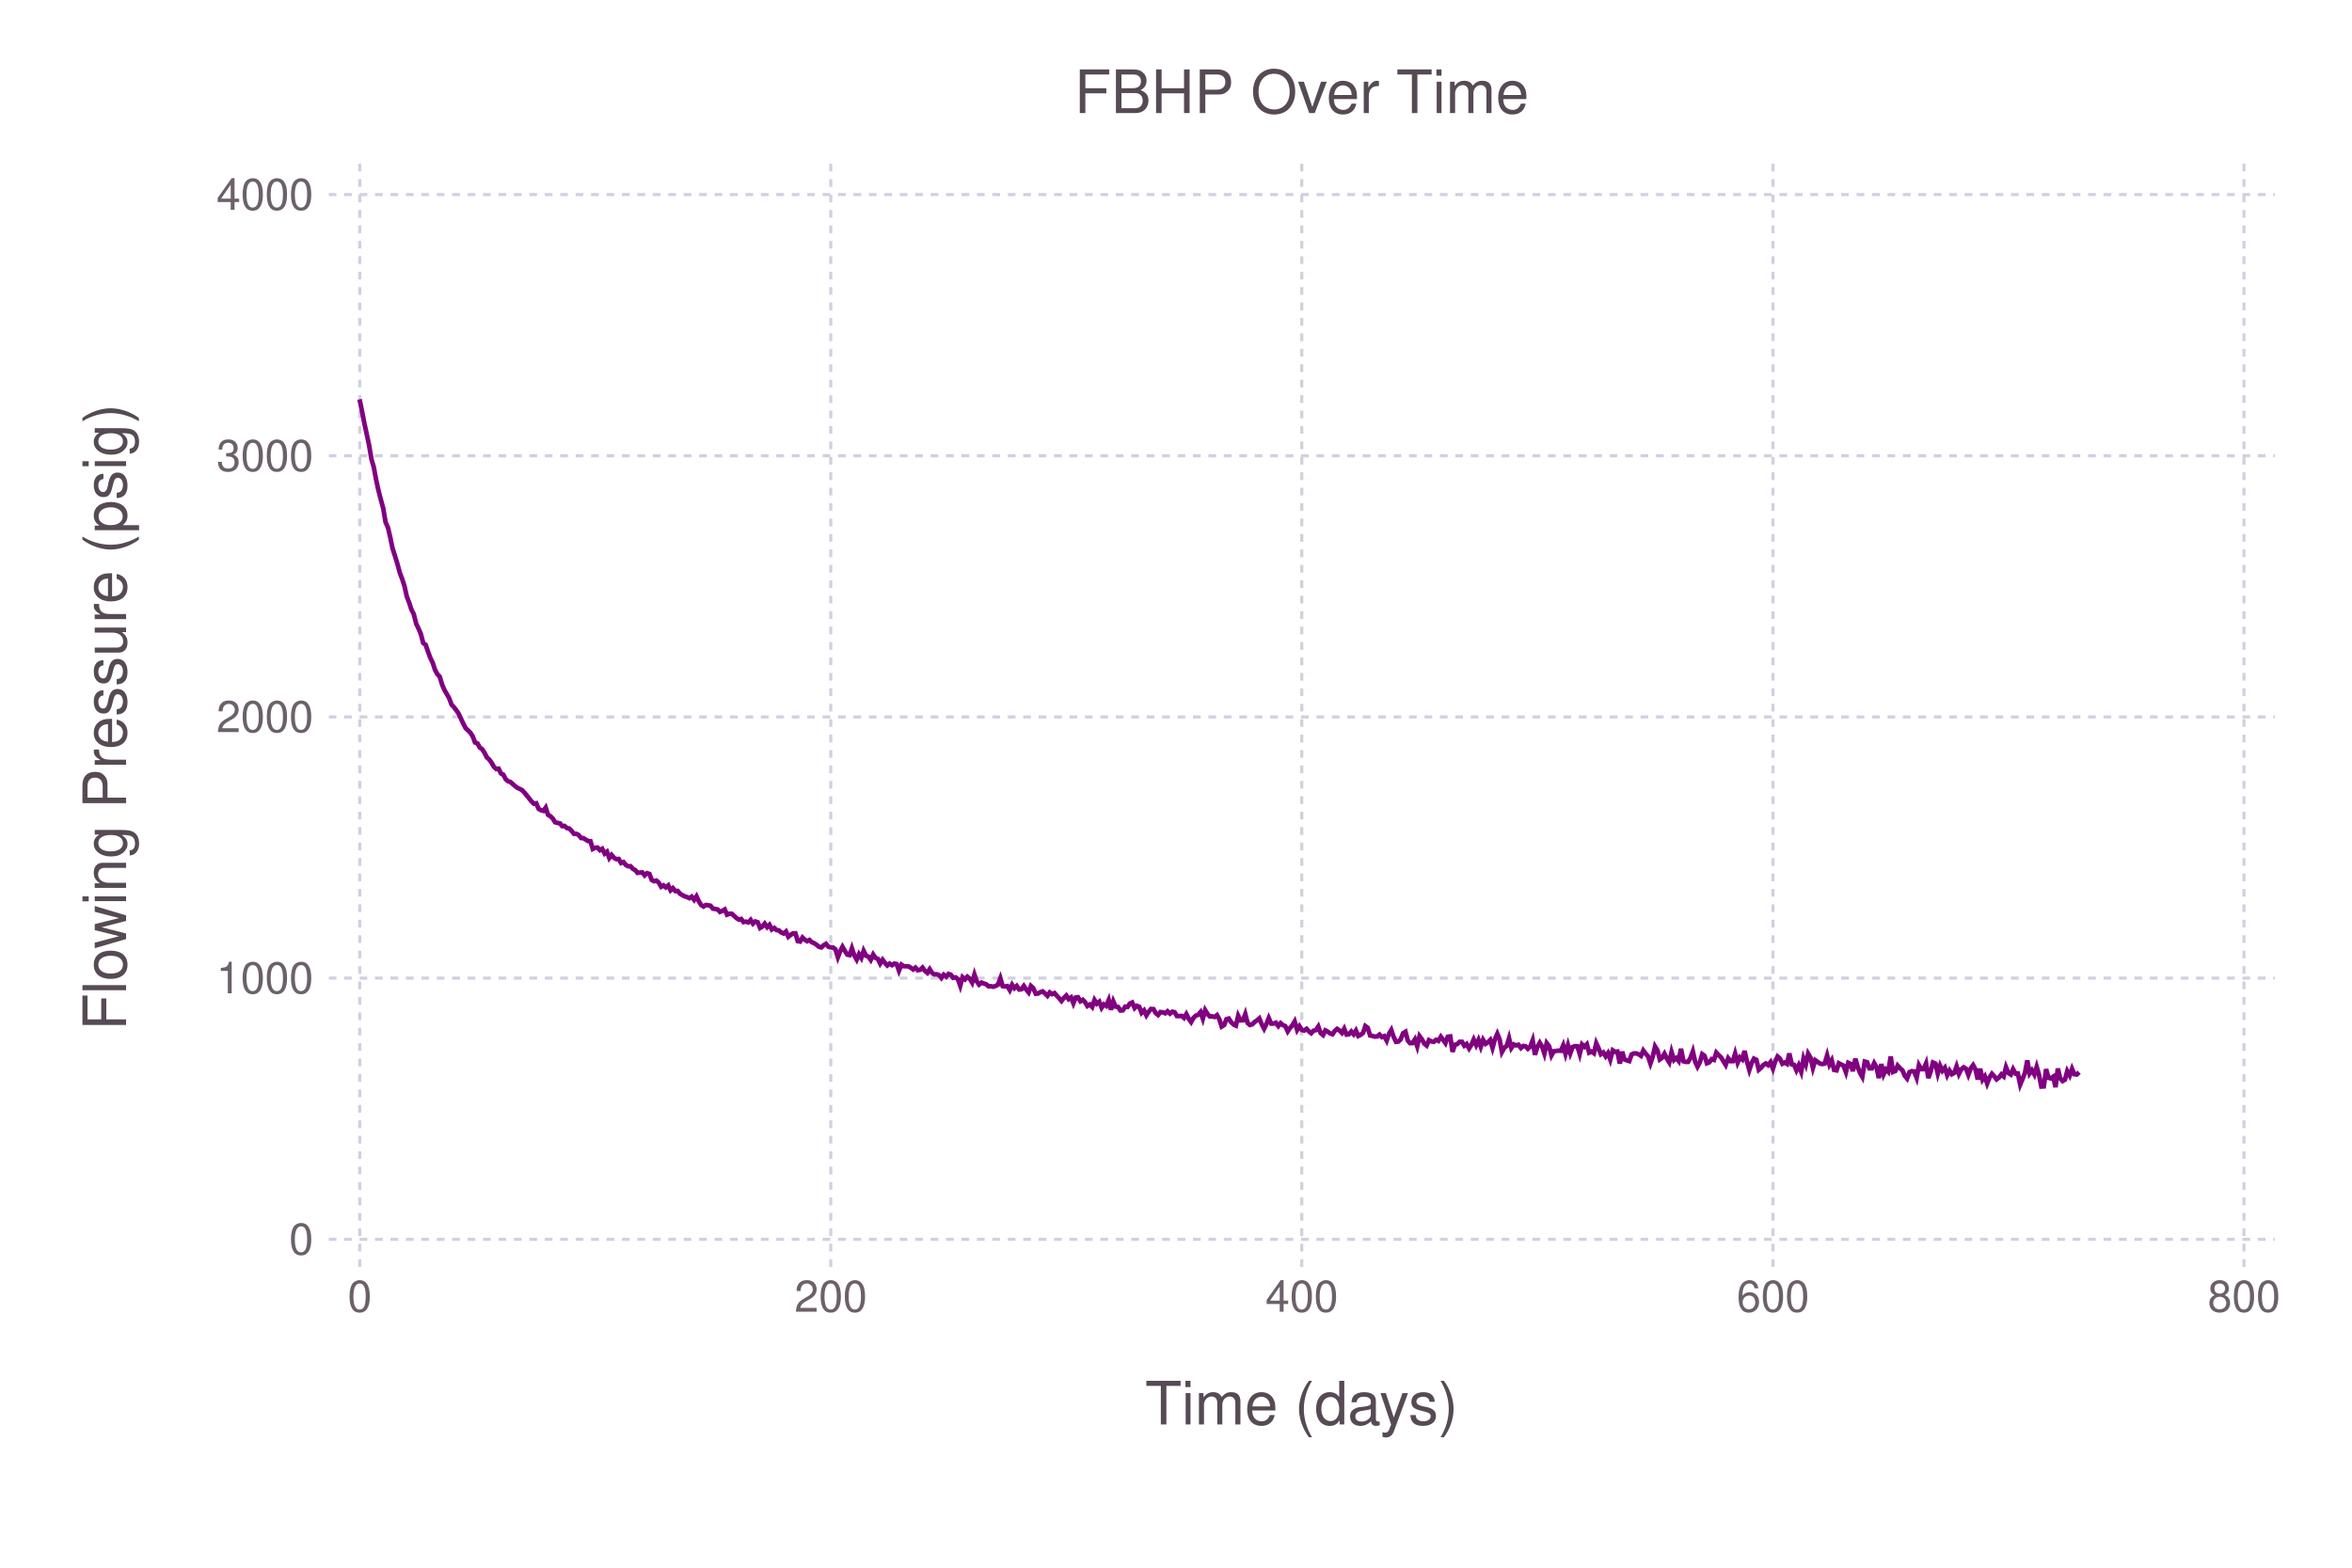
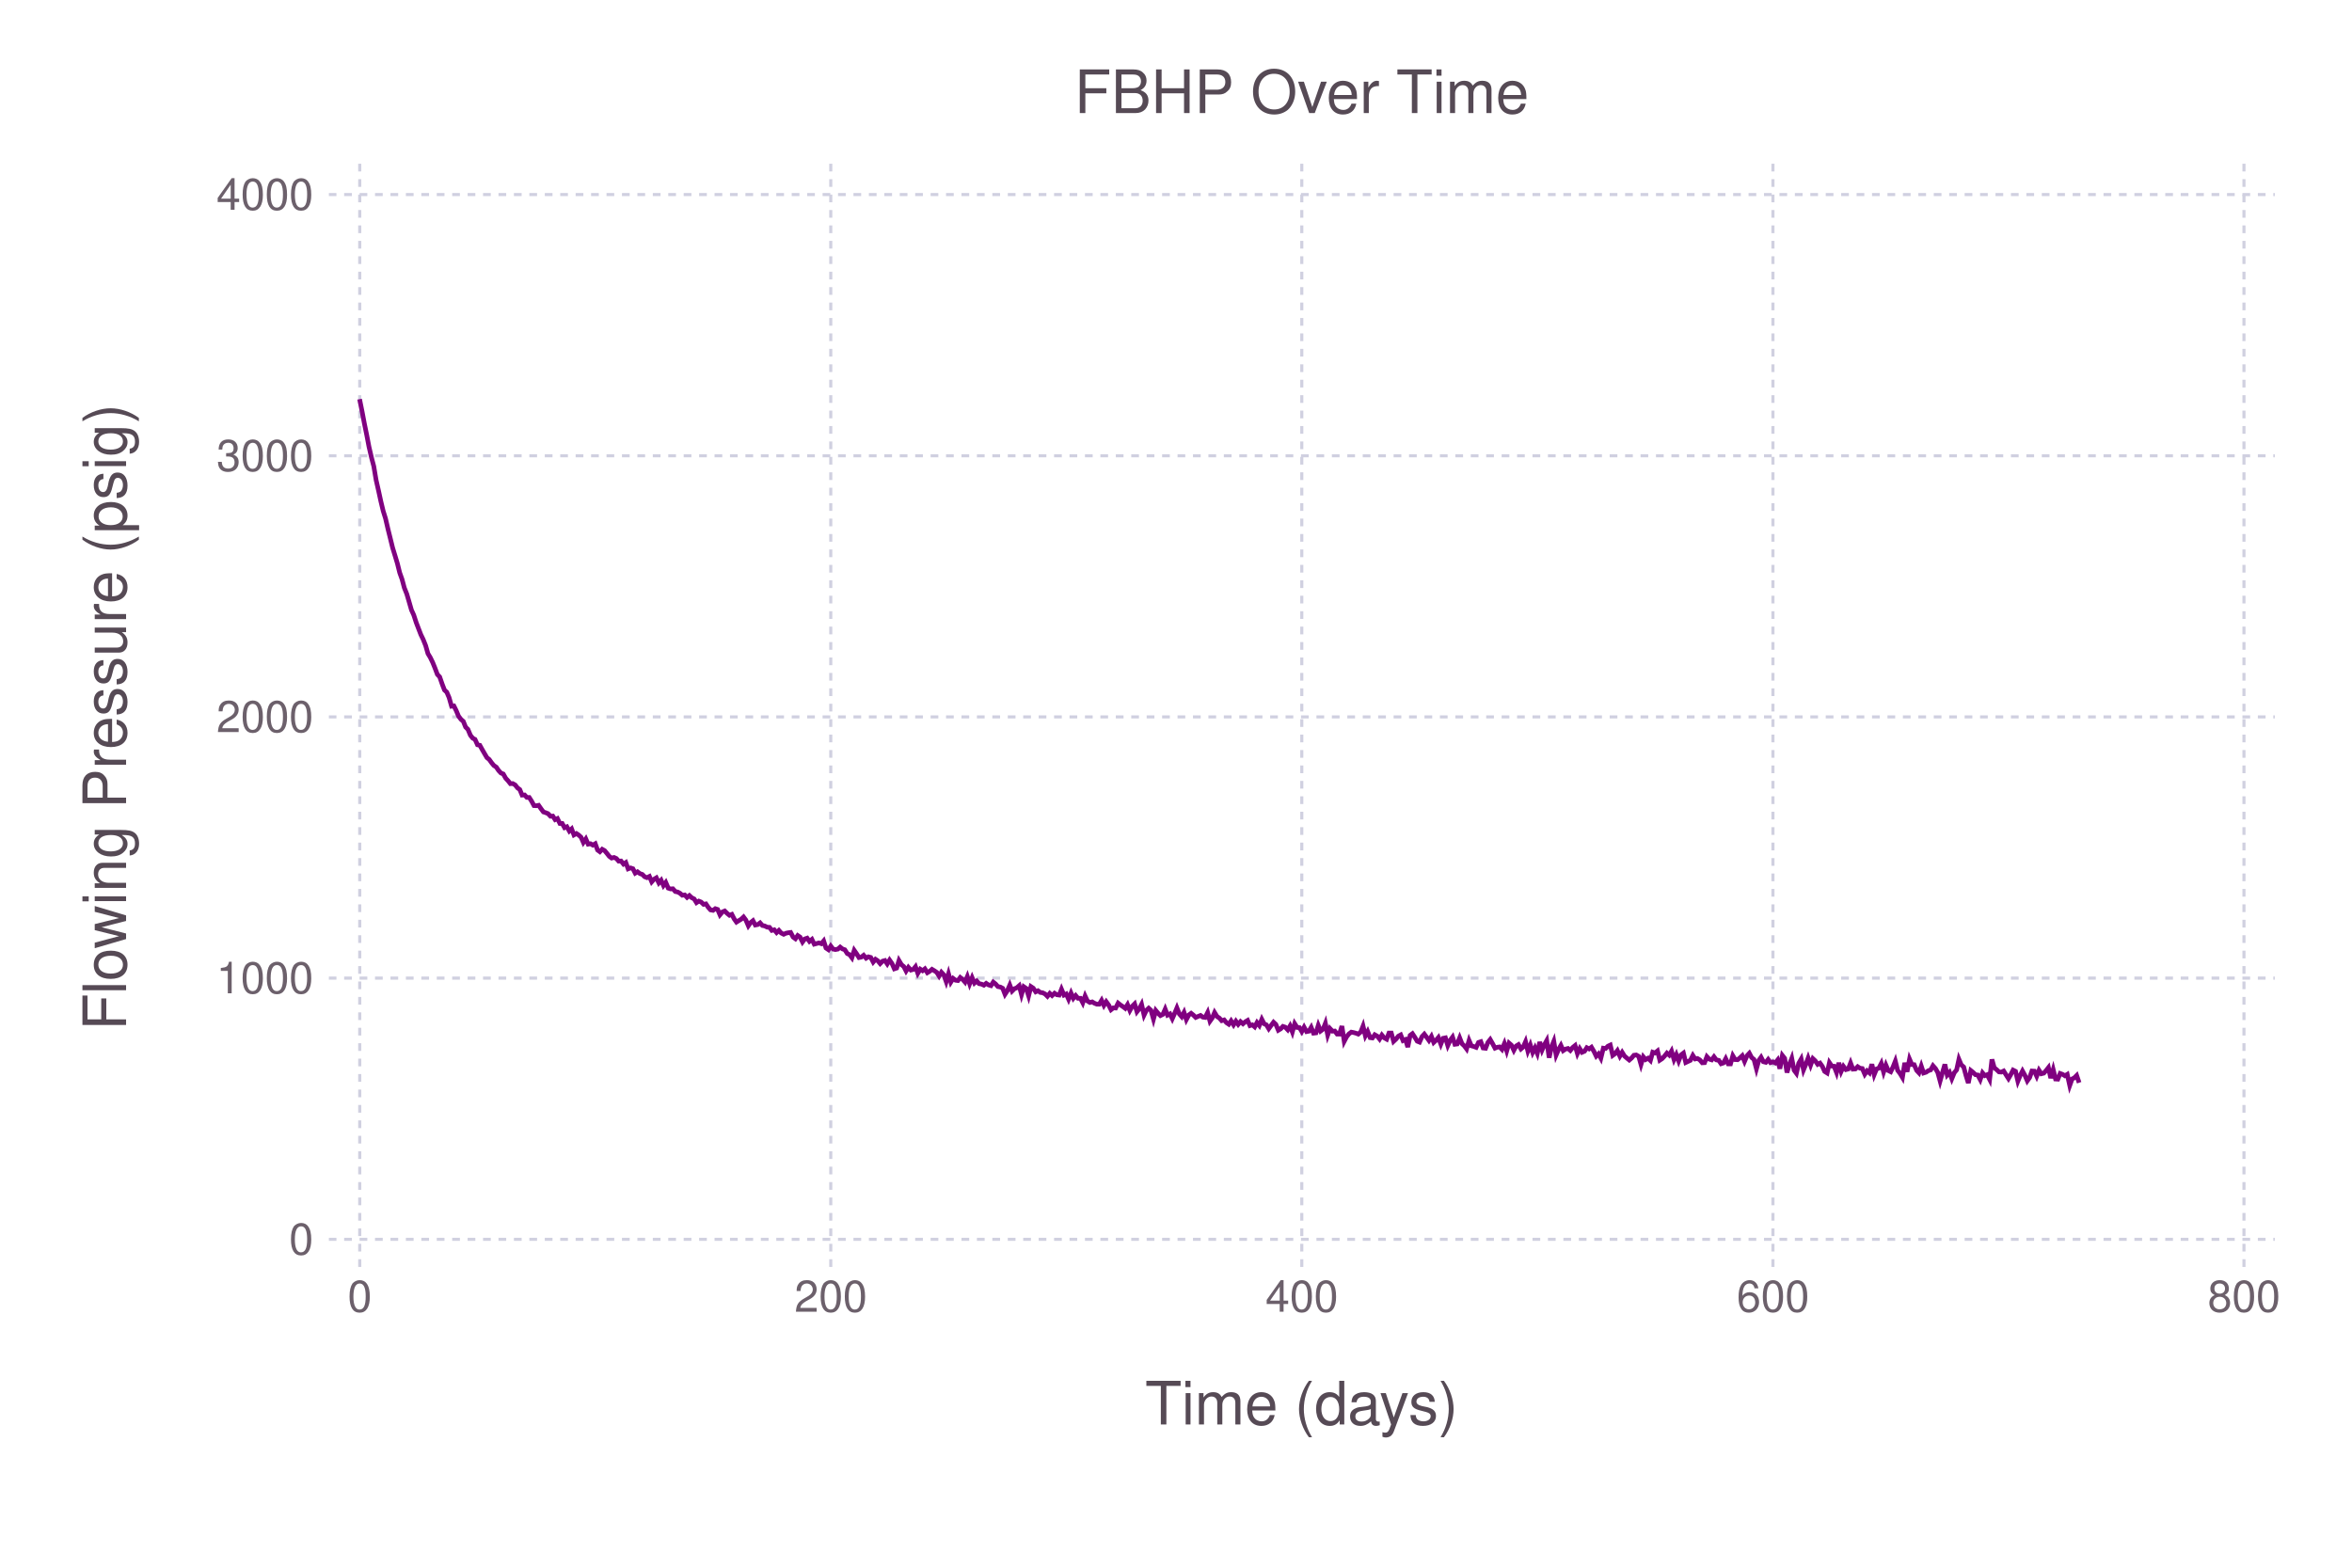
<svg xmlns="http://www.w3.org/2000/svg" version="1.2" width="152.4mm" height="101.6mm" viewBox="0 0 152.4 101.6" stroke="none" fill="#000000" stroke-width="0.3" font-size="3.88">
  <defs>
    <marker id="arrow" markerWidth="15" markerHeight="7" refX="5" refY="3.5" orient="auto" markerUnits="strokeWidth">
      <path d="M0,0 L15,3.5 L0,7 z" stroke="context-stroke" fill="context-stroke" />
    </marker>
  </defs>
-   <g class="plotroot xscalable yscalable" id="img-b663dbd0-1">
-     <g font-size="3.88" font-family="'PT Sans','Helvetica Neue','Helvetica',sans-serif" fill="#564A55" stroke="#000000" stroke-opacity="0.000" id="img-b663dbd0-2">
+   <g class="plotroot xscalable yscalable" id="img-a01da3a3-1">
+     <g font-size="3.88" font-family="'PT Sans','Helvetica Neue','Helvetica',sans-serif" fill="#564A55" stroke="#000000" stroke-opacity="0.000" id="img-a01da3a3-2">
      <g transform="translate(84.35,89.99)">
        <g class="primitive">
          <text text-anchor="middle" dy="0.6em">Time (days)</text>
        </g>
      </g>
    </g>
-     <g class="guide xlabels" font-size="2.82" font-family="'PT Sans Caption','Helvetica Neue','Helvetica',sans-serif" fill="#6C606B" id="img-b663dbd0-3">
+     <g class="guide xlabels" font-size="2.82" font-family="'PT Sans Caption','Helvetica Neue','Helvetica',sans-serif" fill="#6C606B" id="img-a01da3a3-3">
      <g transform="translate(23.31,83.32)">
        <g class="primitive">
          <text text-anchor="middle" dy="0.6em">0</text>
        </g>
      </g>
      <g transform="translate(53.83,83.32)">
        <g class="primitive">
          <text text-anchor="middle" dy="0.6em">200</text>
        </g>
      </g>
      <g transform="translate(84.35,83.32)">
        <g class="primitive">
          <text text-anchor="middle" dy="0.6em">400</text>
        </g>
      </g>
      <g transform="translate(114.88,83.32)">
        <g class="primitive">
          <text text-anchor="middle" dy="0.6em">600</text>
        </g>
      </g>
      <g transform="translate(145.4,83.32)">
        <g class="primitive">
          <text text-anchor="middle" dy="0.6em">800</text>
        </g>
      </g>
    </g>
-     <g clip-path="url(#img-b663dbd0-4)">
-       <g id="img-b663dbd0-5">
-         <g pointer-events="visible" fill="#000000" fill-opacity="0.000" stroke="#000000" stroke-opacity="0.000" class="guide background" id="img-b663dbd0-6">
-           <g transform="translate(84.35,46.46)" id="img-b663dbd0-7">
+     <g clip-path="url(#img-a01da3a3-4)">
+       <g id="img-a01da3a3-5">
+         <g pointer-events="visible" fill="#000000" fill-opacity="0.000" stroke="#000000" stroke-opacity="0.000" class="guide background" id="img-a01da3a3-6">
+           <g transform="translate(84.35,46.46)" id="img-a01da3a3-7">
            <path d="M-63.05,-35.85 L 63.05 -35.85 63.05 35.85 -63.05 35.85 z" class="primitive" />
          </g>
        </g>
-         <g class="guide ygridlines xfixed" stroke-dasharray="0.5,0.5" stroke-width="0.2" stroke="#D0D0E0" id="img-b663dbd0-8">
-           <g transform="translate(84.35,80.32)" id="img-b663dbd0-9">
+         <g class="guide ygridlines xfixed" stroke-dasharray="0.5,0.5" stroke-width="0.2" stroke="#D0D0E0" id="img-a01da3a3-8">
+           <g transform="translate(84.35,80.32)" id="img-a01da3a3-9">
            <path fill="none" d="M-63.05,0 L 63.05 0" class="primitive" />
          </g>
-           <g transform="translate(84.35,63.39)" id="img-b663dbd0-10">
+           <g transform="translate(84.35,63.39)" id="img-a01da3a3-10">
            <path fill="none" d="M-63.05,0 L 63.05 0" class="primitive" />
          </g>
-           <g transform="translate(84.35,46.46)" id="img-b663dbd0-11">
+           <g transform="translate(84.35,46.46)" id="img-a01da3a3-11">
            <path fill="none" d="M-63.05,0 L 63.05 0" class="primitive" />
          </g>
-           <g transform="translate(84.35,29.54)" id="img-b663dbd0-12">
+           <g transform="translate(84.35,29.54)" id="img-a01da3a3-12">
            <path fill="none" d="M-63.05,0 L 63.05 0" class="primitive" />
          </g>
-           <g transform="translate(84.35,12.61)" id="img-b663dbd0-13">
+           <g transform="translate(84.35,12.61)" id="img-a01da3a3-13">
            <path fill="none" d="M-63.05,0 L 63.05 0" class="primitive" />
          </g>
        </g>
-         <g class="guide xgridlines yfixed" stroke-dasharray="0.5,0.5" stroke-width="0.2" stroke="#D0D0E0" id="img-b663dbd0-14">
-           <g transform="translate(23.31,46.46)" id="img-b663dbd0-15">
+         <g class="guide xgridlines yfixed" stroke-dasharray="0.5,0.5" stroke-width="0.2" stroke="#D0D0E0" id="img-a01da3a3-14">
+           <g transform="translate(23.31,46.46)" id="img-a01da3a3-15">
            <path fill="none" d="M0,-35.85 L 0 35.85" class="primitive" />
          </g>
-           <g transform="translate(53.83,46.46)" id="img-b663dbd0-16">
+           <g transform="translate(53.83,46.46)" id="img-a01da3a3-16">
            <path fill="none" d="M0,-35.85 L 0 35.85" class="primitive" />
          </g>
-           <g transform="translate(84.35,46.46)" id="img-b663dbd0-17">
+           <g transform="translate(84.35,46.46)" id="img-a01da3a3-17">
            <path fill="none" d="M0,-35.85 L 0 35.85" class="primitive" />
          </g>
-           <g transform="translate(114.88,46.46)" id="img-b663dbd0-18">
+           <g transform="translate(114.88,46.46)" id="img-a01da3a3-18">
            <path fill="none" d="M0,-35.85 L 0 35.85" class="primitive" />
          </g>
-           <g transform="translate(145.4,46.46)" id="img-b663dbd0-19">
+           <g transform="translate(145.4,46.46)" id="img-a01da3a3-19">
            <path fill="none" d="M0,-35.85 L 0 35.85" class="primitive" />
          </g>
        </g>
-         <g class="plotpanel" id="img-b663dbd0-20">
-           <g stroke-width="0.3" fill="#000000" fill-opacity="0.000" class="geometry" id="img-b663dbd0-21">
-             <g class="color_RGB{N0f8}(0.502,0.0,0.502)" stroke-dasharray="none" stroke="#800080" id="img-b663dbd0-22">
-               <g transform="translate(79.01,62.87)" id="img-b663dbd0-23">
-                 <path fill="none" d="M-55.71,-36.99 L -55.55 -36.2 -55.4 -35.43 -55.25 -34.74 -55.1 -34.04 -54.94 -33.11 -54.79 -32.59 -54.64 -31.78 -54.48 -31.06 -54.33 -30.48 -54.18 -29.93 -54.03 -29.04 -53.87 -28.67 -53.72 -28.03 -53.57 -27.31 -53.42 -26.85 -53.26 -26.33 -53.11 -25.77 -52.96 -25.37 -52.81 -24.92 -52.65 -24.21 -52.5 -23.82 -52.35 -23.36 -52.2 -23.07 -52.04 -22.44 -51.89 -22.13 -51.74 -21.78 -51.59 -21.2 -51.43 -21.08 -51.28 -20.65 -51.13 -20.24 -50.97 -19.91 -50.82 -19.45 -50.67 -19.18 -50.52 -19.02 -50.36 -18.49 -50.21 -18.15 -50.06 -17.89 -49.91 -17.63 -49.75 -17.2 -49.6 -17.04 -49.45 -16.85 -49.3 -16.63 -49.14 -16.29 -48.99 -15.97 -48.84 -15.68 -48.69 -15.54 -48.53 -15.38 -48.38 -15.15 -48.23 -14.75 -48.07 -14.69 -47.92 -14.42 -47.77 -14.32 -47.62 -14.09 -47.46 -13.78 -47.31 -13.65 -47.16 -13.44 -47.01 -13.18 -46.85 -13.03 -46.7 -13.05 -46.55 -12.74 -46.4 -12.67 -46.24 -12.37 -46.09 -12.24 -45.94 -12.19 -45.79 -12.06 -45.63 -11.92 -45.48 -11.81 -45.33 -11.74 -45.18 -11.66 -45.02 -11.49 -44.87 -11.31 -44.72 -11.12 -44.56 -10.92 -44.41 -10.78 -44.26 -10.81 -44.11 -10.45 -43.95 -10.36 -43.8 -10.32 -43.65 -10.53 -43.5 -10.06 -43.34 -9.97 -43.19 -9.82 -43.04 -9.58 -42.89 -9.54 -42.73 -9.51 -42.58 -9.33 -42.43 -9.34 -42.28 -9.21 -42.12 -9.17 -41.97 -9.02 -41.82 -8.83 -41.66 -8.83 -41.51 -8.75 -41.36 -8.56 -41.21 -8.55 -41.05 -8.45 -40.9 -8.36 -40.75 -8.35 -40.6 -7.85 -40.44 -7.93 -40.29 -7.94 -40.14 -7.77 -39.99 -7.86 -39.83 -7.55 -39.68 -7.67 -39.53 -7.26 -39.38 -7.46 -39.22 -7.27 -39.07 -7.19 -38.92 -7.2 -38.77 -6.94 -38.61 -7 -38.46 -6.81 -38.31 -6.73 -38.15 -6.73 -38 -6.56 -37.85 -6.48 -37.7 -6.3 -37.54 -6.32 -37.39 -6.33 -37.24 -6.14 -37.09 -6.28 -36.93 -6.23 -36.78 -5.84 -36.63 -5.76 -36.48 -5.8 -36.32 -5.66 -36.17 -5.4 -36.02 -5.49 -35.87 -5.36 -35.71 -5.49 -35.56 -5.17 -35.41 -5.31 -35.25 -5.12 -35.1 -5.13 -34.95 -4.95 -34.8 -4.86 -34.64 -4.78 -34.49 -4.73 -34.34 -4.66 -34.19 -4.76 -34.03 -4.55 -33.88 -4.78 -33.73 -4.46 -33.58 -4.22 -33.42 -4.12 -33.27 -4.22 -33.12 -4.2 -32.97 -4.17 -32.81 -3.98 -32.66 -3.96 -32.51 -3.93 -32.36 -3.77 -32.2 -3.84 -32.05 -3.93 -31.9 -3.59 -31.74 -3.65 -31.59 -3.65 -31.44 -3.51 -31.29 -3.37 -31.13 -3.27 -30.98 -3.31 -30.83 -3.11 -30.68 -3.14 -30.52 -3.09 -30.37 -3.25 -30.22 -3.01 -30.07 -3.15 -29.91 -3.1 -29.76 -2.73 -29.61 -2.82 -29.46 -3.01 -29.3 -2.78 -29.15 -2.93 -29 -2.63 -28.84 -2.73 -28.69 -2.59 -28.54 -2.57 -28.39 -2.44 -28.23 -2.37 -28.08 -2.5 -27.93 -2.16 -27.78 -2.28 -27.62 -2.38 -27.47 -2.38 -27.32 -1.88 -27.17 -1.85 -27.01 -2.11 -26.86 -1.97 -26.71 -1.87 -26.56 -1.95 -26.4 -1.8 -26.25 -1.74 -26.1 -1.64 -25.95 -1.51 -25.79 -1.47 -25.64 -1.61 -25.49 -1.7 -25.33 -1.51 -25.18 -1.47 -25.03 -1.46 -24.88 -1.35 -24.72 -0.83 -24.57 -1.22 -24.42 -1.51 -24.27 -1.25 -24.11 -1 -23.96 -0.97 -23.81 -1.41 -23.66 -0.96 -23.5 -0.68 -23.35 -1.03 -23.2 -0.79 -23.05 -1.25 -22.89 -0.93 -22.74 -0.87 -22.59 -0.66 -22.43 -1.01 -22.28 -0.79 -22.13 -0.73 -21.98 -0.42 -21.82 -0.67 -21.67 -0.47 -21.52 -0.3 -21.37 -0.42 -21.21 -0.32 -21.06 -0.42 -20.91 -0.39 -20.76 0.04 -20.6 -0.35 -20.45 -0.25 -20.3 -0.25 -20.15 -0.24 -19.99 -0.15 -19.84 -0.04 -19.69 -0.16 -19.54 0.01 -19.38 -0.02 -19.23 -0.16 -19.08 0.05 -18.92 0.18 -18.77 -0.06 -18.62 0.18 -18.47 0.28 -18.31 0.27 -18.16 0.33 -18.01 0.51 -17.86 0.3 -17.7 0.43 -17.55 0.25 -17.4 0.3 -17.25 0.5 -17.09 0.47 -16.94 0.59 -16.79 1.02 -16.64 0.46 -16.48 0.6 -16.33 0.43 -16.18 0.55 -16.02 0.81 -15.87 0.29 -15.72 0.73 -15.57 0.94 -15.41 0.81 -15.26 0.87 -15.11 0.92 -14.96 1.05 -14.8 1.05 -14.65 1.08 -14.5 1.03 -14.35 0.95 -14.19 0.53 -14.04 1.04 -13.89 1.06 -13.74 1.04 -13.58 1.3 -13.43 0.95 -13.28 1.17 -13.13 1.03 -12.97 1.26 -12.82 1.24 -12.67 1.03 -12.51 1.27 -12.36 1.45 -12.21 1.03 -12.06 1.17 -11.9 1.53 -11.75 1.52 -11.6 1.43 -11.45 1.38 -11.29 1.52 -11.14 1.67 -10.99 1.45 -10.84 1.56 -10.68 1.49 -10.53 1.67 -10.38 1.82 -10.23 2 -10.07 1.8 -9.92 1.65 -9.77 1.88 -9.61 1.77 -9.46 2.15 -9.31 1.78 -9.16 1.76 -9 2.02 -8.85 1.93 -8.7 2.08 -8.55 2.33 -8.39 2.23 -8.24 2.39 -8.09 1.94 -7.94 2.18 -7.78 2.05 -7.63 2.44 -7.48 2.22 -7.33 2.32 -7.17 1.94 -7.02 2.57 -6.87 2.03 -6.72 2.37 -6.56 2.39 -6.41 2.62 -6.26 2.61 -6.1 2.37 -5.95 2.39 -5.8 2.17 -5.65 2.1 -5.49 2.46 -5.34 2.32 -5.19 2.38 -5.04 2.77 -4.88 2.61 -4.73 2.93 -4.58 2.7 -4.43 2.52 -4.27 2.53 -4.12 2.79 -3.97 2.91 -3.82 2.72 -3.66 2.74 -3.51 2.8 -3.36 2.67 -3.2 2.82 -3.05 2.7 -2.9 2.73 -2.75 2.98 -2.59 2.98 -2.44 2.97 -2.29 3.1 -2.14 2.85 -1.98 3.16 -1.83 3.37 -1.68 3.1 -1.53 2.96 -1.37 2.89 -1.22 2.72 -1.07 3.15 -0.92 2.6 -0.76 2.86 -0.61 3.01 -0.46 3 -0.31 3.04 -0.15 2.92 0 3.19 0.15 3.66 0.31 3.56 0.46 3.18 0.61 3.14 0.76 3.37 0.92 3.53 1.07 3.6 1.22 2.96 1.37 3.26 1.53 3.25 1.68 2.85 1.83 3.43 1.98 3.56 2.14 3.51 2.29 3.36 2.44 3.26 2.59 3.13 2.75 3.52 2.9 3.8 3.05 3.49 3.2 3.11 3.36 3.47 3.51 3.47 3.66 3.41 3.82 3.63 3.97 3.44 4.12 3.57 4.27 3.63 4.43 3.97 4.58 3.75 4.73 3.58 4.88 3.33 5.04 3.88 5.19 3.64 5.34 3.88 5.49 3.92 5.65 3.81 5.8 3.97 5.95 4.09 6.1 3.93 6.26 3.89 6.41 3.66 6.56 4.08 6.72 4.21 6.87 3.91 7.02 3.99 7.17 4.1 7.33 4.16 7.48 3.94 7.63 3.81 7.78 3.91 7.94 4.07 8.09 3.8 8.24 4.18 8.39 4.16 8.55 3.98 8.7 4.16 8.85 3.92 9 4.27 9.16 4.19 9.31 4.07 9.46 3.63 9.61 3.74 9.77 4.24 9.92 4.27 10.07 4.31 10.23 4.3 10.38 4.18 10.53 4.34 10.68 4.28 10.84 4.57 10.99 4.13 11.14 3.88 11.29 4.32 11.45 4.65 11.6 4.63 11.75 4.49 11.9 4.1 12.06 4 12.21 4.57 12.36 4.74 12.51 4.73 12.67 4.49 12.82 4.94 12.97 4.28 13.13 4.5 13.28 4.77 13.43 4.89 13.58 4.54 13.74 4.62 13.89 4.65 14.04 4.52 14.19 4.59 14.35 4.32 14.5 4.52 14.65 4.73 14.8 4.32 14.96 4.3 15.11 5.3 15.26 4.84 15.41 4.8 15.57 4.65 15.72 4.65 15.87 4.9 16.02 4.79 16.18 5.08 16.33 4.84 16.48 4.5 16.64 4.86 16.79 4.53 16.94 4.97 17.09 4.52 17.25 4.78 17.4 4.68 17.55 4.53 17.7 5.04 17.86 4.47 18.01 4.13 18.16 4.5 18.31 5.31 18.47 5.03 18.62 4.91 18.77 4.42 18.92 5.05 19.08 4.82 19.23 4.88 19.38 4.84 19.54 5.05 19.69 4.92 19.84 4.94 19.99 5.1 20.15 4.95 20.3 4.55 20.45 5.49 20.6 4.99 20.76 4.71 20.91 4.96 21.06 5.41 21.21 4.73 21.37 4.94 21.52 5.53 21.67 5.26 21.82 5.24 21.98 5.22 22.13 5.23 22.28 4.88 22.43 5.44 22.59 4.87 22.74 5.39 22.89 4.98 23.05 4.93 23.2 4.94 23.35 5.44 23.5 4.82 23.66 4.97 23.81 4.81 23.96 5.35 24.11 5.28 24.27 5.39 24.42 4.74 24.57 5.06 24.72 5.45 24.88 5.34 25.03 5.59 25.18 5.38 25.33 5.8 25.49 5.2 25.64 5.3 25.79 5.28 25.95 6.06 26.1 5.29 26.25 5.79 26.4 5.85 26.56 5.9 26.71 5.47 26.86 5.4 27.01 5.4 27.17 5.46 27.32 5.56 27.47 5.21 27.62 5.41 27.78 5.6 27.93 6.05 28.08 5.61 28.23 4.95 28.39 5.21 28.54 5.79 28.69 5.68 28.84 5.42 29 5.74 29.15 5.98 29.3 5.31 29.46 5.83 29.61 5.7 29.76 5.89 29.91 5.1 30.07 5.91 30.22 5.95 30.37 5.95 30.52 5.7 30.68 5.27 30.83 5.94 30.98 6.26 31.13 5.98 31.29 5.45 31.44 5.56 31.59 6.04 31.74 5.98 31.9 5.77 32.05 5.82 32.2 5.35 32.36 5.52 32.51 5.66 32.66 5.91 32.81 6.15 32.97 5.71 33.12 5.9 33.27 5.9 33.42 5.41 33.58 6 33.73 5.66 33.88 5.79 34.03 5.24 34.19 5.94 34.34 6.47 34.49 6.02 34.64 5.74 34.8 5.82 34.95 6.46 35.1 6.33 35.25 6.15 35.41 6.05 35.56 6.16 35.71 5.97 35.87 6.39 36.02 5.91 36.17 5.6 36.32 5.73 36.48 6.07 36.63 5.99 36.78 6.08 36.93 5.4 37.09 6.11 37.24 6.14 37.39 6.49 37.54 6.17 37.7 6.59 37.85 5.73 38 6.12 38.15 5.42 38.31 5.69 38.46 6.34 38.61 5.84 38.77 5.95 38.92 6.06 39.07 6.09 39.22 6.06 39.38 5.53 39.53 6.12 39.68 5.85 39.83 6.47 39.99 6.5 40.14 6.04 40.29 6.12 40.44 6.19 40.6 6.62 40.75 6.01 40.9 6.08 41.05 6.55 41.21 5.74 41.36 6.27 41.51 6.66 41.66 6.92 41.82 5.93 41.97 5.97 42.12 6.37 42.28 6.37 42.43 6.03 42.58 6.29 42.73 7 42.89 6.09 43.04 6.76 43.19 6.44 43.34 6.59 43.5 5.6 43.65 6.6 43.8 6.54 43.95 6.19 44.11 6.37 44.26 6.49 44.41 6.85 44.56 7.03 44.72 6.61 44.87 6.55 45.02 6.57 45.18 6.98 45.33 6.16 45.48 6.42 45.63 6.42 45.79 6.05 45.94 7 46.09 6.57 46.24 5.99 46.4 6.06 46.55 6.71 46.7 6.2 46.85 6.52 47.01 6.33 47.16 6.81 47.31 6.51 47.46 6.75 47.62 6.66 47.77 6.24 47.92 6.73 48.07 6.43 48.23 6.3 48.38 6.39 48.53 6.79 48.69 6.36 48.84 6.16 48.99 6.43 49.14 7.09 49.3 6.39 49.45 7.1 49.6 6.89 49.75 7.35 49.91 6.95 50.06 6.72 50.21 6.88 50.36 7.08 50.52 6.96 50.67 6.76 50.82 6.89 50.97 6.29 51.13 6.67 51.28 6.77 51.43 6.42 51.59 6.71 51.74 6.7 51.89 7.42 52.04 7.06 52.2 6.66 52.35 5.85 52.5 6.7 52.65 6.49 52.81 6.77 52.96 6.27 53.11 6.79 53.26 7.55 53.42 7.54 53.57 6.42 53.72 6.98 53.87 7.02 54.03 6.91 54.18 7.59 54.33 6.38 54.48 7.01 54.64 7.19 54.79 7.1 54.94 6.55 55.1 6.83 55.25 6.4 55.4 6.75 55.55 6.77 55.71 6.62" class="primitive" />
+         <g class="plotpanel" id="img-a01da3a3-20">
+           <g stroke-width="0.3" fill="#000000" fill-opacity="0.000" class="geometry" id="img-a01da3a3-21">
+             <g class="color_RGB{N0f8}(0.502,0.0,0.502)" stroke-dasharray="none" stroke="#800080" id="img-a01da3a3-22">
+               <g transform="translate(79.01,62.88)" id="img-a01da3a3-23">
+                 <path fill="none" d="M-55.71,-37.01 L -55.55 -36.22 -55.4 -35.43 -55.25 -34.7 -55.1 -33.92 -54.94 -33.23 -54.79 -32.66 -54.64 -31.77 -54.48 -31.07 -54.33 -30.38 -54.18 -29.76 -54.03 -29.28 -53.87 -28.59 -53.72 -27.99 -53.57 -27.38 -53.42 -26.89 -53.26 -26.36 -53.11 -25.76 -52.96 -25.34 -52.81 -24.78 -52.65 -24.38 -52.5 -23.87 -52.35 -23.35 -52.2 -23.02 -52.04 -22.53 -51.89 -22.14 -51.74 -21.75 -51.59 -21.44 -51.43 -21.04 -51.28 -20.52 -51.13 -20.27 -50.97 -19.94 -50.82 -19.57 -50.67 -19.17 -50.52 -19.01 -50.36 -18.55 -50.21 -18.16 -50.06 -18.02 -49.91 -17.67 -49.75 -17.11 -49.6 -17.13 -49.45 -16.83 -49.3 -16.47 -49.14 -16.26 -48.99 -16.13 -48.84 -15.76 -48.69 -15.61 -48.53 -15.23 -48.38 -15.04 -48.23 -14.96 -48.07 -14.61 -47.92 -14.58 -47.77 -14.31 -47.62 -14.05 -47.46 -13.78 -47.31 -13.66 -47.16 -13.45 -47.01 -13.27 -46.85 -13.16 -46.7 -12.94 -46.55 -12.78 -46.4 -12.72 -46.24 -12.44 -46.09 -12.28 -45.94 -12.09 -45.79 -12.1 -45.63 -12.01 -45.48 -11.82 -45.33 -11.71 -45.18 -11.35 -45.02 -11.36 -44.87 -11.2 -44.72 -11.2 -44.56 -10.95 -44.41 -10.67 -44.26 -10.66 -44.11 -10.69 -43.95 -10.46 -43.8 -10.26 -43.65 -10.21 -43.5 -10.15 -43.34 -9.98 -43.19 -9.99 -43.04 -9.76 -42.89 -9.83 -42.73 -9.51 -42.58 -9.51 -42.43 -9.24 -42.28 -9.3 -42.12 -9.02 -41.97 -9.16 -41.82 -8.77 -41.66 -8.86 -41.51 -8.76 -41.36 -8.62 -41.21 -8.28 -41.05 -8.51 -40.9 -8.17 -40.75 -8.2 -40.6 -8.11 -40.44 -8.2 -40.29 -7.79 -40.14 -7.68 -39.99 -7.84 -39.83 -7.75 -39.68 -7.57 -39.53 -7.38 -39.38 -7.27 -39.22 -7.31 -39.07 -7.24 -38.92 -7.07 -38.77 -7.08 -38.61 -6.88 -38.46 -6.98 -38.31 -6.57 -38.15 -6.63 -38 -6.58 -37.85 -6.29 -37.7 -6.38 -37.54 -6.26 -37.39 -6.21 -37.24 -6.06 -37.09 -6 -36.93 -6.08 -36.78 -5.73 -36.63 -5.9 -36.48 -5.99 -36.32 -5.66 -36.17 -5.83 -36.02 -5.49 -35.87 -5.69 -35.71 -5.32 -35.56 -5.27 -35.41 -5.28 -35.25 -5.1 -35.1 -5.07 -34.95 -4.99 -34.8 -4.86 -34.64 -4.88 -34.49 -4.72 -34.34 -4.84 -34.19 -4.7 -34.03 -4.62 -33.88 -4.38 -33.73 -4.48 -33.58 -4.42 -33.42 -4.27 -33.27 -4.3 -33.12 -4.08 -32.97 -3.91 -32.81 -3.88 -32.66 -3.99 -32.51 -3.94 -32.36 -3.59 -32.2 -3.78 -32.05 -3.84 -31.9 -3.69 -31.74 -3.56 -31.59 -3.62 -31.44 -3.33 -31.29 -3.12 -31.13 -3.22 -30.98 -3.31 -30.83 -3.45 -30.68 -3.25 -30.52 -2.88 -30.37 -3.09 -30.22 -3.21 -30.07 -2.93 -29.91 -2.96 -29.76 -3.07 -29.61 -2.9 -29.46 -2.87 -29.3 -2.79 -29.15 -2.78 -29 -2.58 -28.84 -2.62 -28.69 -2.44 -28.54 -2.58 -28.39 -2.41 -28.23 -2.33 -28.08 -2.4 -27.93 -2.43 -27.78 -2.45 -27.62 -2.15 -27.47 -2.04 -27.32 -2.25 -27.17 -2.15 -27.01 -1.83 -26.86 -2.03 -26.71 -2.08 -26.56 -1.87 -26.4 -2 -26.25 -1.69 -26.1 -1.73 -25.95 -1.77 -25.79 -1.72 -25.64 -1.9 -25.49 -1.44 -25.33 -1.33 -25.18 -1.57 -25.03 -1.37 -24.88 -1.34 -24.72 -1.37 -24.57 -1.5 -24.42 -1.38 -24.27 -1.33 -24.11 -1.08 -23.96 -1.01 -23.81 -0.81 -23.66 -1.29 -23.5 -1.06 -23.35 -0.82 -23.2 -0.85 -23.05 -0.97 -22.89 -0.78 -22.74 -0.87 -22.59 -0.83 -22.43 -0.53 -22.28 -0.71 -22.13 -0.61 -21.98 -0.43 -21.82 -0.59 -21.67 -0.63 -21.52 -0.41 -21.37 -0.66 -21.21 -0.43 -21.06 -0.09 -20.91 -0.14 -20.76 -0.63 -20.6 -0.36 -20.45 -0.24 -20.3 0.05 -20.15 -0.19 -19.99 -0.01 -19.84 -0.05 -19.69 -0.23 -19.54 0.2 -19.38 -0.07 -19.23 0.03 -19.08 -0.09 -18.92 0.16 -18.77 0.07 -18.62 -0.06 -18.47 0.03 -18.31 0.14 -18.16 0.38 -18.01 0.13 -17.86 0.29 -17.7 0.74 -17.55 0.23 -17.4 0.77 -17.25 0.53 -17.09 0.65 -16.94 0.67 -16.79 0.47 -16.64 0.59 -16.48 0.77 -16.33 0.41 -16.18 0.88 -16.02 0.48 -15.87 0.83 -15.72 0.7 -15.57 0.87 -15.41 0.9 -15.26 0.97 -15.11 0.85 -14.96 0.95 -14.8 1 -14.65 0.77 -14.5 0.89 -14.35 1.06 -14.19 1.09 -14.04 1.17 -13.89 1.56 -13.74 1.33 -13.58 0.96 -13.43 1.35 -13.28 1.2 -13.13 1.14 -12.97 1 -12.82 1.58 -12.67 1.07 -12.51 1.18 -12.36 1.66 -12.21 1.06 -12.06 1.16 -11.9 1.4 -11.75 1.33 -11.6 1.44 -11.45 1.46 -11.29 1.54 -11.14 1.69 -10.99 1.5 -10.84 1.64 -10.68 1.49 -10.53 1.59 -10.38 1.61 -10.23 1.23 -10.07 1.61 -9.92 1.54 -9.77 1.88 -9.61 1.48 -9.46 1.82 -9.31 1.64 -9.16 1.82 -9 1.82 -8.85 2.11 -8.7 1.67 -8.55 1.99 -8.39 2.09 -8.24 2.05 -8.09 2.14 -7.94 2.2 -7.78 2.2 -7.63 1.95 -7.48 2.28 -7.33 2.04 -7.17 2.26 -7.02 2.56 -6.87 2.44 -6.72 2.45 -6.56 2.13 -6.41 2.25 -6.26 2.35 -6.1 2.47 -5.95 2.23 -5.8 2.61 -5.65 2.34 -5.49 2.18 -5.34 2.69 -5.19 2.5 -5.04 2.21 -4.88 2.91 -4.73 2.6 -4.58 2.46 -4.43 2.6 -4.27 3.17 -4.12 2.61 -3.97 2.79 -3.82 2.94 -3.66 2.86 -3.51 2.52 -3.36 2.91 -3.2 2.83 -3.05 3.14 -2.9 2.8 -2.75 2.44 -2.59 2.84 -2.44 3.01 -2.29 2.73 -2.14 3.2 -1.98 2.9 -1.83 2.79 -1.68 2.91 -1.53 3.06 -1.37 2.99 -1.22 2.93 -1.07 3.04 -0.92 3.06 -0.76 2.74 -0.61 3.3 -0.46 3.09 -0.31 2.74 -0.15 3 0 3.1 0.15 3.27 0.31 3.22 0.46 3.4 0.61 3.5 0.76 3.28 0.92 3.54 1.07 3.3 1.22 3.51 1.37 3.33 1.53 3.47 1.68 3.34 1.83 3.25 1.98 3.59 2.14 3.54 2.29 3.67 2.44 3.39 2.59 3.58 2.75 3.18 2.9 3.47 3.05 3.54 3.2 3.79 3.36 3.57 3.51 3.37 3.66 3.51 3.82 3.89 3.97 3.8 4.12 3.64 4.27 3.69 4.43 3.86 4.58 3.61 4.73 4 4.88 3.46 5.04 3.71 5.19 3.72 5.34 3.97 5.49 3.69 5.65 3.98 5.8 3.95 5.95 3.7 6.1 4.08 6.26 4.06 6.41 3.57 6.56 3.94 6.72 3.82 6.87 3.44 7.02 4.2 7.17 3.78 7.33 3.95 7.48 3.94 7.63 4.14 7.78 4.14 7.94 3.62 8.09 4.61 8.24 4.32 8.39 4.13 8.55 4.01 8.7 4.04 8.85 4.08 9 4.14 9.16 4 9.31 3.62 9.46 4.25 9.61 3.97 9.77 4.37 9.92 4.39 10.07 4.18 10.23 4.27 10.38 4.46 10.53 4.2 10.68 4.38 10.84 4.47 10.99 4.07 11.14 4.07 11.29 4.61 11.45 4.46 11.6 4.27 11.75 4.19 11.9 4.56 12.06 4.49 12.21 4.98 12.36 4.22 12.51 4.11 12.67 4.35 12.82 4.6 12.97 4.66 13.13 4.3 13.28 4.14 13.43 4.34 13.58 4.55 13.74 4.29 13.89 4.68 14.04 4.54 14.19 4.36 14.35 4.79 14.5 4.41 14.65 4.38 14.8 4.88 14.96 4.53 15.11 4.33 15.26 4.8 15.41 4.78 15.57 4.38 15.72 4.76 15.87 4.9 16.02 5.1 16.18 4.55 16.33 4.9 16.48 4.94 16.64 5 16.79 4.68 16.94 4.63 17.09 5.04 17.25 5.06 17.4 4.68 17.55 4.49 17.7 4.75 17.86 5.05 18.01 4.99 18.16 4.97 18.31 5.13 18.47 4.75 18.62 5.23 18.77 4.72 18.92 4.85 19.08 5.19 19.23 4.91 19.38 4.82 19.54 5.1 19.69 4.97 19.84 4.63 19.99 5.24 20.15 4.85 20.3 5.33 20.45 5.03 20.6 5.39 20.76 4.65 20.91 5.17 21.06 4.83 21.21 4.56 21.37 5.67 21.52 4.96 21.67 4.6 21.82 5.5 21.98 5.13 22.13 4.87 22.28 5.21 22.43 5.11 22.59 5.07 22.74 5.2 22.89 5.01 23.05 4.88 23.2 5.4 23.35 5.08 23.5 5.32 23.66 5.25 23.81 5.02 23.96 5.1 24.11 4.99 24.27 5.26 24.42 5.57 24.57 5.42 24.72 5.7 24.88 5.05 25.03 5.07 25.18 4.92 25.33 4.85 25.49 5.52 25.64 5.41 25.79 5.21 25.95 5.57 26.1 5.32 26.25 5.56 26.4 5.69 26.56 5.82 26.71 5.69 26.86 5.51 27.01 5.49 27.17 5.58 27.32 6.11 27.47 5.61 27.62 5.79 27.78 5.7 27.93 5.85 28.08 5.31 28.23 5.36 28.39 5.23 28.54 5.83 28.69 5.73 28.84 5.57 29 5.37 29.15 5.5 29.3 5.24 29.46 5.79 29.61 5.47 29.76 5.88 29.91 5.49 30.07 5.37 30.22 5.98 30.37 5.91 30.52 5.84 30.68 5.52 30.83 5.75 30.98 5.72 31.13 5.81 31.29 6 31.44 5.99 31.59 5.6 31.74 5.76 31.9 5.81 32.05 5.61 32.2 5.81 32.36 5.84 32.51 6.06 32.66 6.01 32.81 5.73 32.97 6.07 33.12 6.07 33.27 5.54 33.42 5.79 33.58 5.8 33.73 5.68 33.88 5.54 34.03 5.91 34.19 5.54 34.34 5.38 34.49 5.66 34.64 5.78 34.8 6.39 34.95 5.85 35.1 5.64 35.25 5.93 35.41 5.97 35.56 5.78 35.71 5.99 35.87 5.94 36.02 6.01 36.17 5.82 36.32 6.38 36.48 5.52 36.63 5.71 36.78 6.63 36.93 6.12 37.09 5.71 37.24 6.48 37.39 6.68 37.54 6.03 37.7 5.75 37.85 6.46 38 6.1 38.15 5.69 38.31 6.15 38.46 5.73 38.61 5.87 38.77 6.1 38.92 6.02 39.07 6.23 39.22 6.56 39.38 6.66 39.53 5.99 39.68 6.21 39.83 6.22 39.99 6.63 40.14 6 40.29 6.56 40.44 6.23 40.6 6.44 40.75 6.4 40.9 6.01 41.05 6.41 41.21 6.4 41.36 6.25 41.51 6.35 41.66 6.37 41.82 6.74 41.97 6.52 42.12 6.65 42.28 6.09 42.43 6.77 42.58 6.4 42.73 6.35 42.89 6.04 43.04 6.6 43.19 6.15 43.34 6.5 43.5 6.58 43.65 6.27 43.8 5.89 43.95 6.49 44.11 6.7 44.26 6.95 44.41 6 44.56 6.58 44.72 5.76 44.87 6.11 45.02 6.12 45.18 6.49 45.33 6.65 45.48 6.21 45.63 6.66 45.79 6.61 45.94 6.51 46.09 6.46 46.24 6.19 46.4 6.37 46.55 6.63 46.7 7.18 46.85 6.65 47.01 6.1 47.16 6.79 47.31 6.62 47.46 7.03 47.62 6.64 47.77 6.46 47.92 5.77 48.07 6.13 48.23 6.27 48.38 6.83 48.53 7.31 48.69 6.5 48.84 6.62 48.99 6.77 49.14 6.79 49.3 7.09 49.45 6.65 49.6 6.83 49.75 6.77 49.91 7.08 50.06 5.78 50.21 6.32 50.36 6.44 50.52 6.59 50.67 6.6 50.82 6.53 50.97 6.77 51.13 7.02 51.28 6.76 51.43 6.47 51.59 6.55 51.74 7.19 51.89 6.82 52.04 6.53 52.2 6.82 52.35 7.17 52.5 6.96 52.65 6.53 52.81 6.54 52.96 6.87 53.11 6.48 53.26 6.71 53.42 6.67 53.57 6.5 53.72 6.31 53.87 6.99 54.03 6.44 54.18 7.05 54.33 7.06 54.48 6.69 54.64 6.75 54.79 6.84 54.94 6.75 55.1 7.47 55.25 7.05 55.4 6.97 55.55 6.82 55.71 7.29" class="primitive" />
              </g>
            </g>
          </g>
        </g>
      </g>
    </g>
-     <g class="guide ylabels" font-size="2.82" font-family="'PT Sans Caption','Helvetica Neue','Helvetica',sans-serif" fill="#6C606B" id="img-b663dbd0-24">
-       <g transform="translate(20.3,80.32)" id="img-b663dbd0-25">
+     <g class="guide ylabels" font-size="2.82" font-family="'PT Sans Caption','Helvetica Neue','Helvetica',sans-serif" fill="#6C606B" id="img-a01da3a3-24">
+       <g transform="translate(20.3,80.32)" id="img-a01da3a3-25">
        <g class="primitive">
          <text text-anchor="end" dy="0.35em">0</text>
        </g>
      </g>
-       <g transform="translate(20.3,63.39)" id="img-b663dbd0-26">
+       <g transform="translate(20.3,63.39)" id="img-a01da3a3-26">
        <g class="primitive">
          <text text-anchor="end" dy="0.35em">1000</text>
        </g>
      </g>
-       <g transform="translate(20.3,46.46)" id="img-b663dbd0-27">
+       <g transform="translate(20.3,46.46)" id="img-a01da3a3-27">
        <g class="primitive">
          <text text-anchor="end" dy="0.35em">2000</text>
        </g>
      </g>
-       <g transform="translate(20.3,29.54)" id="img-b663dbd0-28">
+       <g transform="translate(20.3,29.54)" id="img-a01da3a3-28">
        <g class="primitive">
          <text text-anchor="end" dy="0.35em">3000</text>
        </g>
      </g>
-       <g transform="translate(20.3,12.61)" id="img-b663dbd0-29">
+       <g transform="translate(20.3,12.61)" id="img-a01da3a3-29">
        <g class="primitive">
          <text text-anchor="end" dy="0.35em">4000</text>
        </g>
      </g>
    </g>
-     <g font-size="3.88" font-family="'PT Sans','Helvetica Neue','Helvetica',sans-serif" fill="#564A55" stroke="#000000" stroke-opacity="0.000" id="img-b663dbd0-30">
-       <g transform="translate(8.81,44.46)" id="img-b663dbd0-31">
+     <g font-size="3.88" font-family="'PT Sans','Helvetica Neue','Helvetica',sans-serif" fill="#564A55" stroke="#000000" stroke-opacity="0.000" id="img-a01da3a3-30">
+       <g transform="translate(8.81,44.46)" id="img-a01da3a3-31">
        <g class="primitive">
          <text text-anchor="middle" dy="0.35em" transform="rotate(-90,0, 2)">Flowing Pressure (psig)</text>
        </g>
      </g>
    </g>
-     <g font-size="3.88" font-family="'PT Sans','Helvetica Neue','Helvetica',sans-serif" fill="#564A55" stroke="#000000" stroke-opacity="0.000" id="img-b663dbd0-32">
-       <g transform="translate(84.35,5)" id="img-b663dbd0-33">
+     <g font-size="3.88" font-family="'PT Sans','Helvetica Neue','Helvetica',sans-serif" fill="#564A55" stroke="#000000" stroke-opacity="0.000" id="img-a01da3a3-32">
+       <g transform="translate(84.35,5)" id="img-a01da3a3-33">
        <g class="primitive">
          <text text-anchor="middle" dy="0.6em">FBHP Over Time</text>
        </g>
      </g>
    </g>
  </g>
  <defs>
-     <clipPath id="img-b663dbd0-4">
+     <clipPath id="img-a01da3a3-4">
      <path d="M21.31,10.61 L 147.4 10.61 147.4 82.32 21.31 82.32" />
    </clipPath>
  </defs>
</svg>
